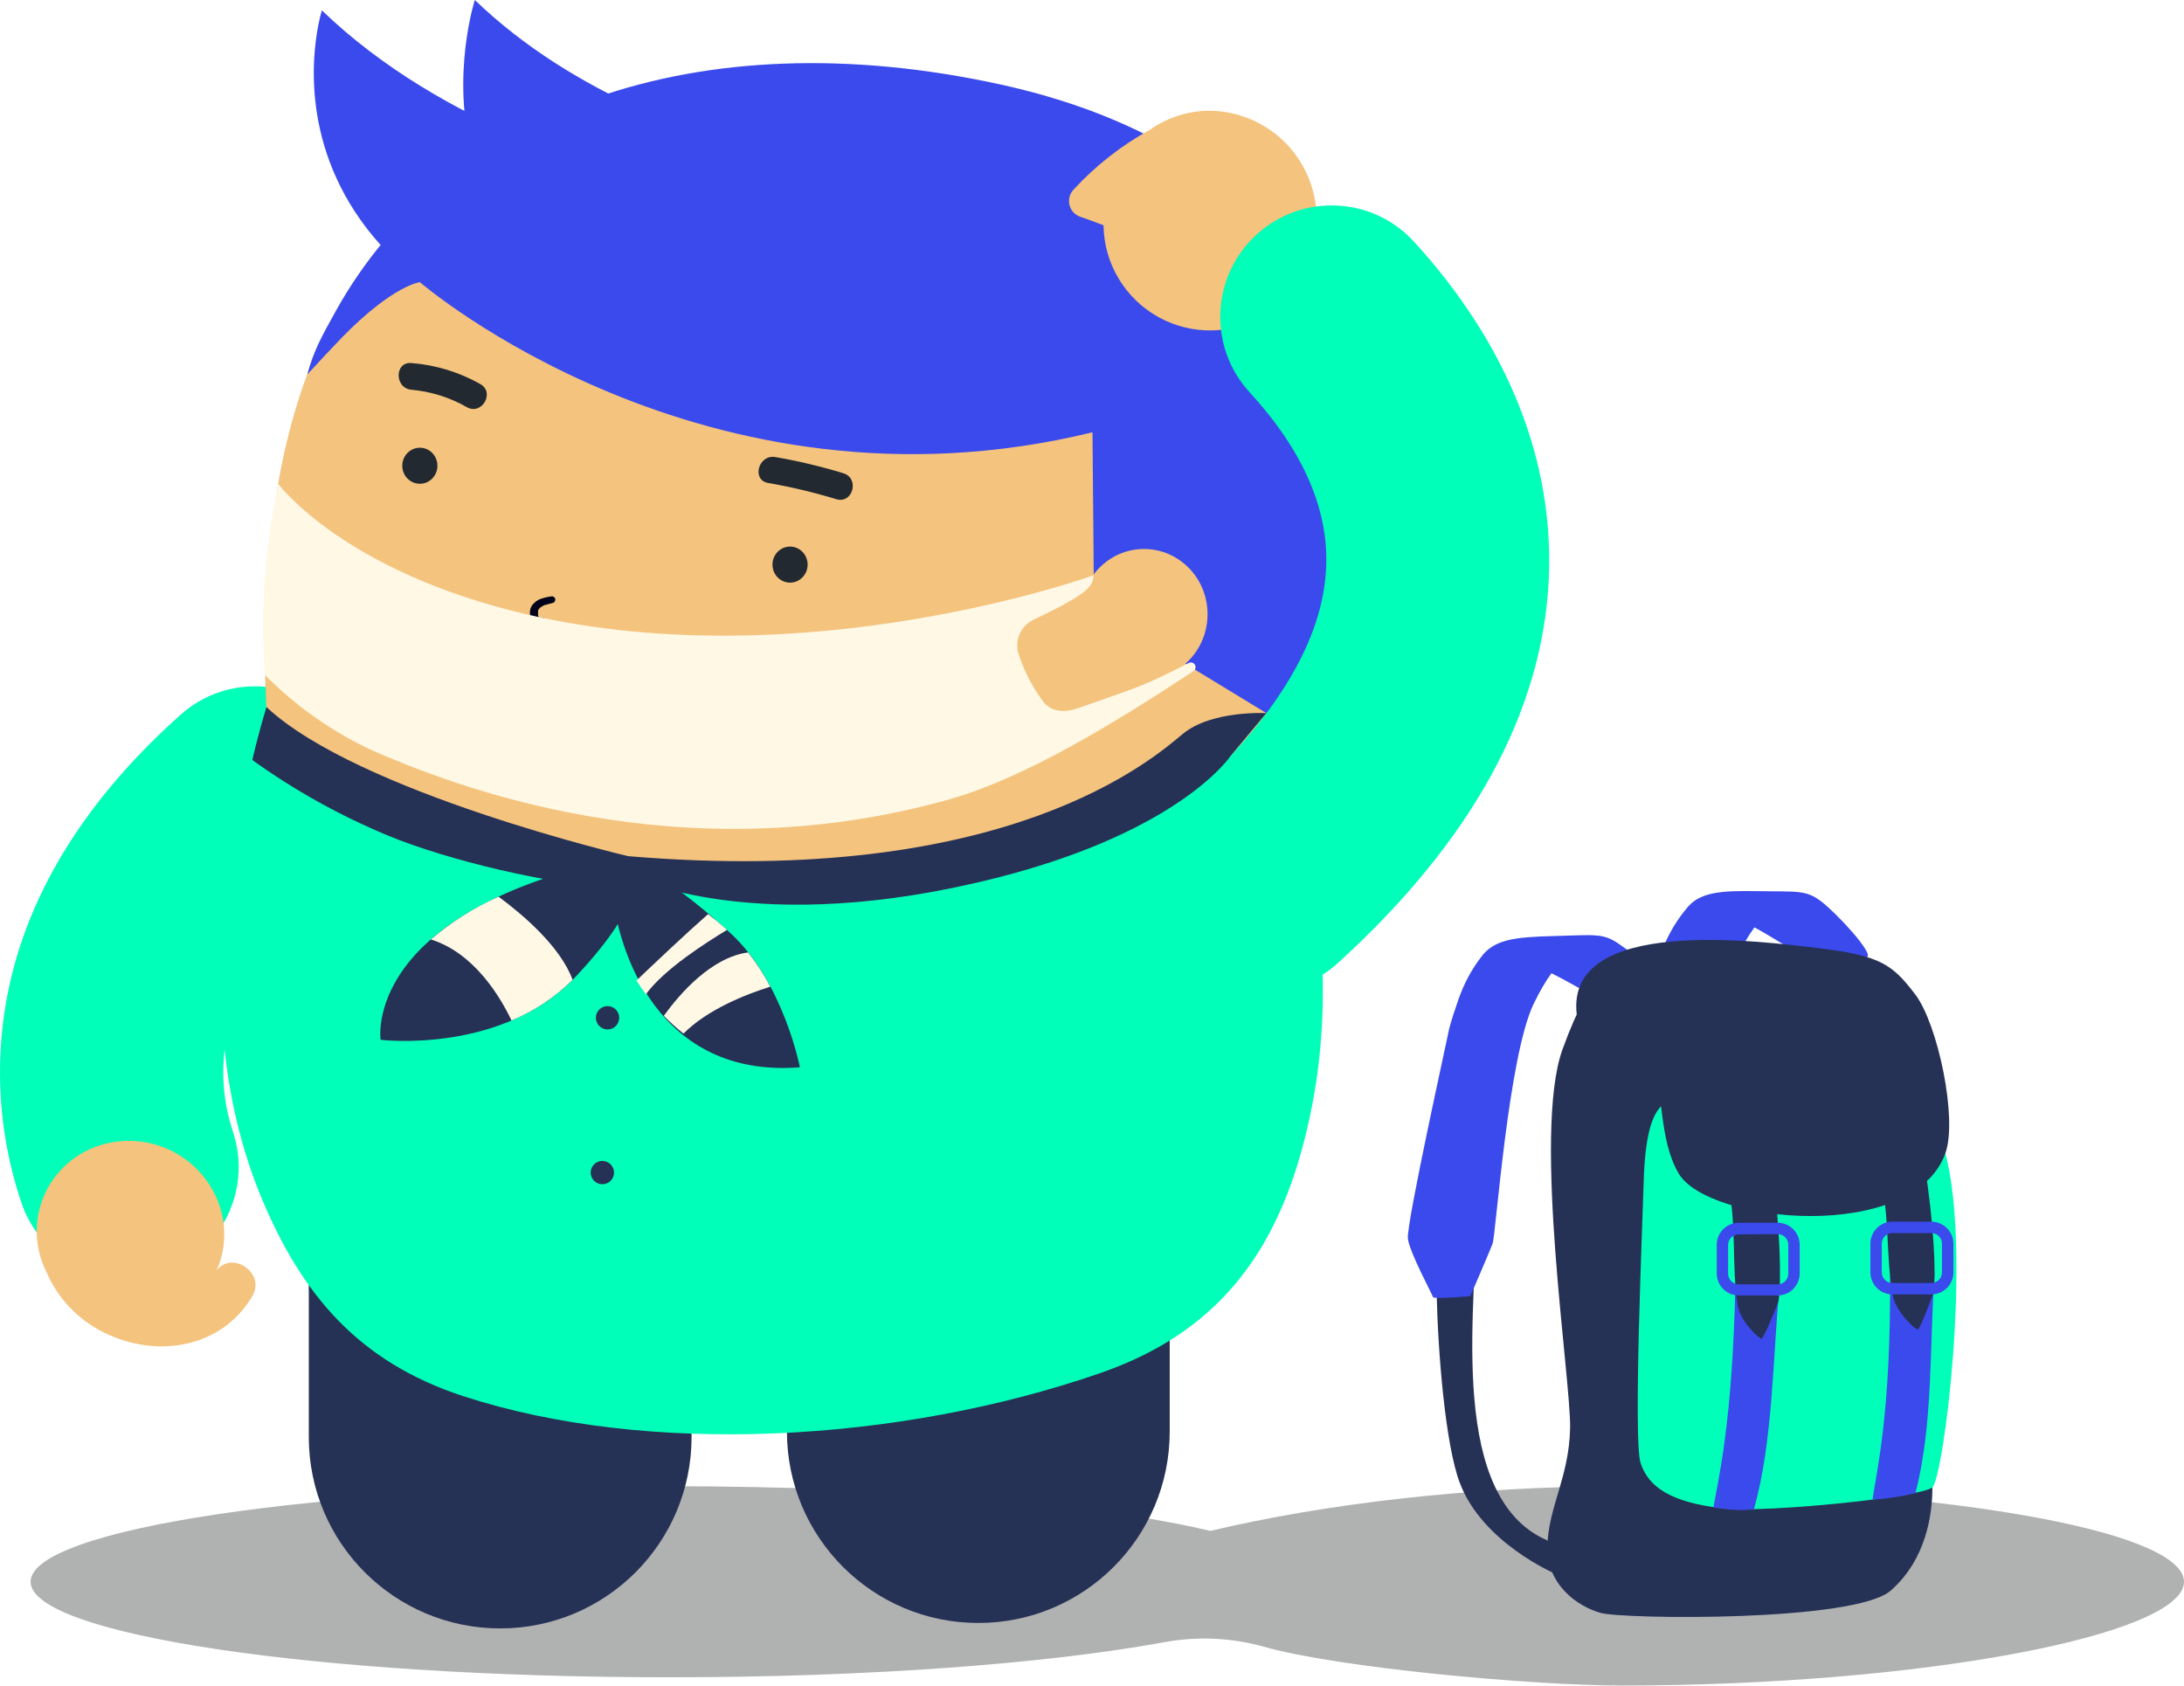
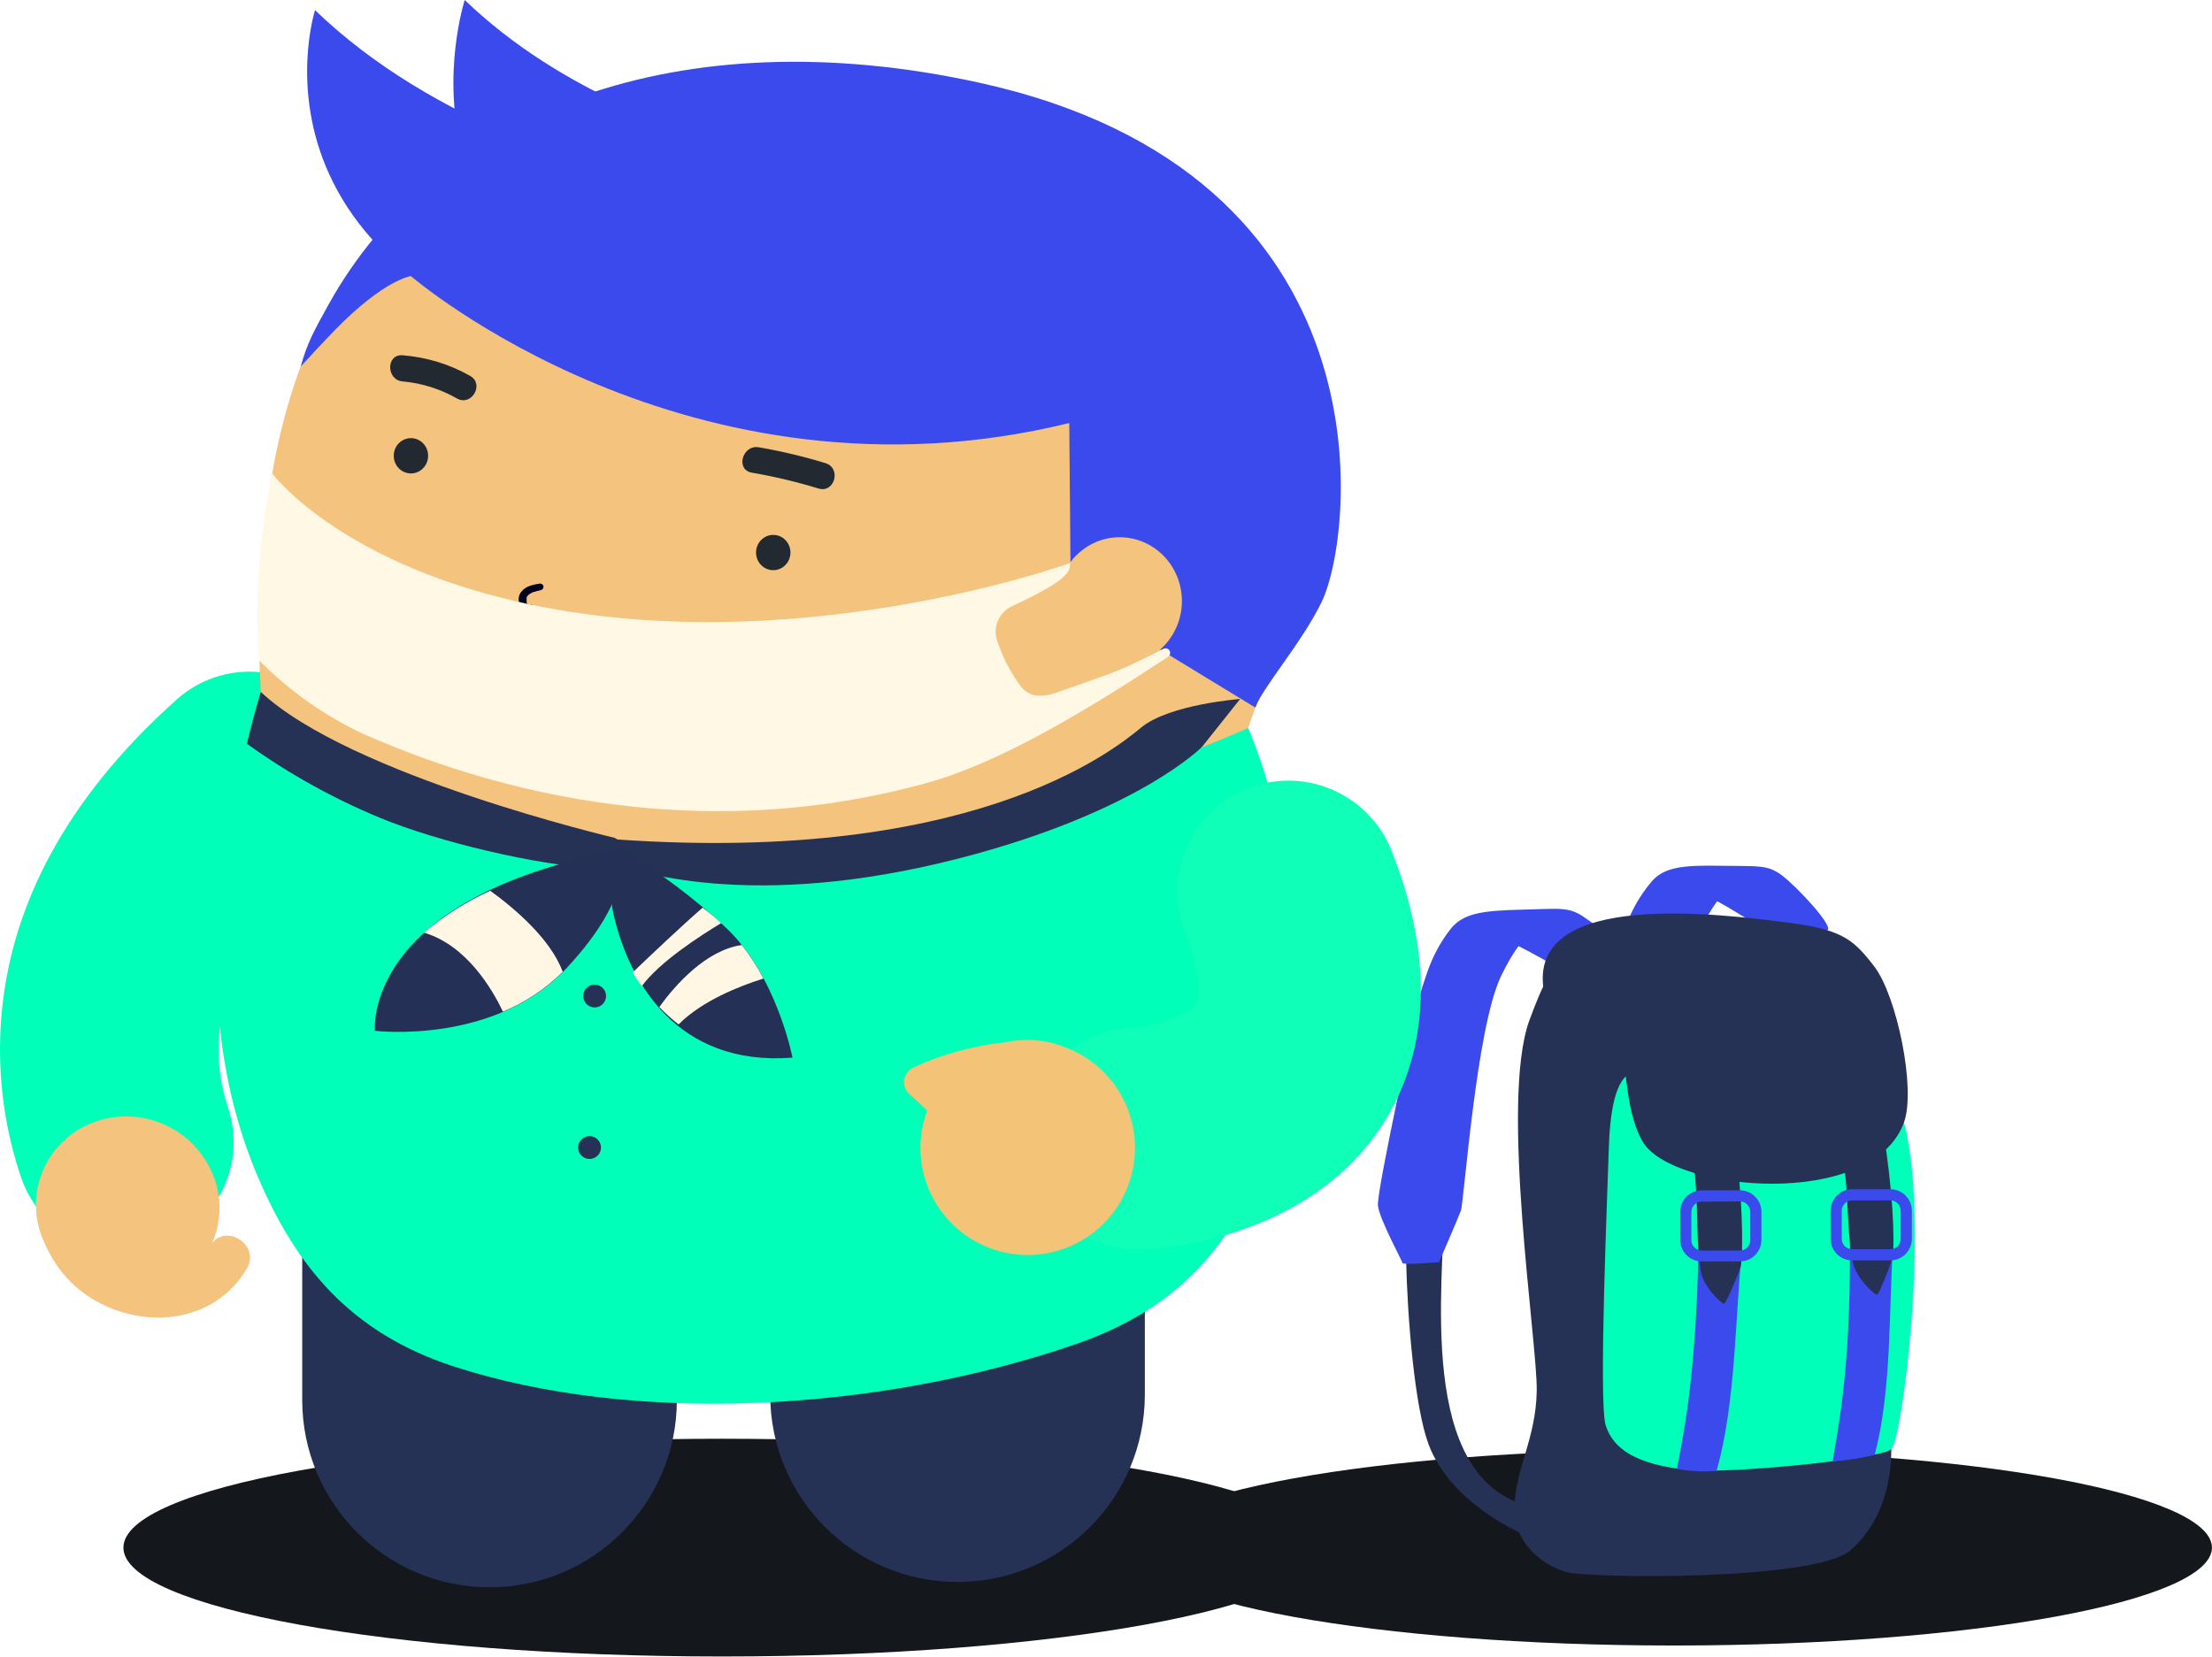
- <svg xmlns="http://www.w3.org/2000/svg" viewBox="0 0 336.87 259.97">
+ <svg xmlns="http://www.w3.org/2000/svg" viewBox="0 0 348.6 261.1">
  <defs>
-     <style>.cls-1,.cls-15{fill:#00ffb8;}.cls-2{fill:#f4c37d;}.cls-3{opacity:0.31;}.cls-4{fill:#010202;}.cls-14,.cls-5{fill:#263156;}.cls-6{fill:#00011b;}.cls-13,.cls-7{fill:#3b4aec;}.cls-8{fill:#fff8e5;}.cls-9{fill:#222930;}.cls-10{fill:#ff4f0e;}.cls-11{fill:#ef932e;}.cls-11,.cls-12,.cls-13,.cls-14,.cls-15{fill-rule:evenodd;}.cls-12{fill:#00a1ff;}</style>
+     <style>
+     .cls-1 {
+     fill: #14181c;
+     }
+     .cls-2,
+     .cls-7 {
+     fill: #263156;
+     }
+     .cls-3 {
+     fill: #ef932e;
+     }
+     .cls-3,
+     .cls-4,
+     .cls-6,
+     .cls-7,
+     .cls-8 {
+     fill-rule: evenodd;
+     }
+     .cls-4 {
+     fill: #00a1ff;
+     }
+     .cls-5,
+     .cls-6 {
+     fill: #3b4aec;
+     }
+     .cls-8,
+     .cls-9 {
+     fill: #00ffb8;
+     }
+     .cls-10 {
+     fill: #f4c37d;
+     }
+     .cls-11 {
+     fill: #00011b;
+     }
+     .cls-12 {
+     fill: #fff8e5;
+     }
+     .cls-13 {
+     fill: #222930;
+     }
+     .cls-14 {
+     fill: #ff4f0e;
+     }
+     .cls-15 {
+     fill: #253057;
+     }
+     .cls-16 {
+     fill: #fff7e4;
+     }
+     .cls-17 {
+     fill: #f3c377;
+     }
+     .cls-18 {
+     fill: none;
+     stroke: #0fffb8;
+     stroke-linecap: round;
+     stroke-miterlimit: 10;
+     stroke-width: 35px;
+     }
+   </style>
  </defs>
  <g id="Layer_2" data-name="Layer 2">
    <g id="Layer_1-2" data-name="Layer 1">
-       <path class="cls-1" d="M19.58,197.21A17.2,17.2,0,0,0,36,174.77a28.74,28.74,0,0,1-.52-17c2.05-7.3,7.24-14.69,15.41-22A17.19,17.19,0,0,0,28,110.12C14.83,121.83,6.2,134.72,2.34,148.43a62.9,62.9,0,0,0,.87,36.82A17.21,17.21,0,0,0,19.58,197.21Z" />
-       <path class="cls-2" d="M7.11,196.09a13.88,13.88,0,0,1,6.72-18.82,14.78,14.78,0,0,1,19.31,6.95,13.87,13.87,0,0,1,.29,11.72c2.39-3.07,7.61.41,5.48,4-4.71,8-14.74,9.7-23,5.54A18.63,18.63,0,0,1,7.11,196.09Z" />
-       <g class="cls-3">
-         <path class="cls-4" d="M103.27,229.25c35.13,0,66,2.75,83.42,6.89,17.45-4.14,39.93-6.89,63.62-6.89,47.05,0,86.56,6.6,86.56,14.74s-40.16,16-86.81,16c-13.58,0-43.6-2.71-55.17-6a34.06,34.06,0,0,0-15.36-.67c-18.07,3.3-45.52,5.4-76.26,5.4-54.43,0-98.55-6.6-98.55-14.74S48.84,229.25,103.27,229.25Z" />
+       <ellipse class="cls-1" cx="263.79" cy="243.93" rx="84.8" ry="15.43" />
+       <ellipse id="torso-shadow" class="cls-1" cx="113.79" cy="243.93" rx="94.34" ry="17.16" />
+       <rect class="cls-2" x="121.38" y="157.08" width="59.04" height="92.25" rx="29.52" transform="translate(301.8 406.42) rotate(180)" />
+       <rect class="cls-2" x="47.62" y="157.92" width="59.04" height="92.25" rx="29.52" transform="translate(154.29 408.1) rotate(-180)" />
+       <path class="cls-3" d="M252.11,181.8a62.7,62.7,0,0,0-.77,9.07c-.18,9.18.39,22.92,2.3,28.69,3,9.19,13.9,14.34,13.9,14.34l1.19-4.26c-17.13-5-11.77-34.28-11.07-48Z" />
+       <path class="cls-4" d="M275,138.63s-2.53-.66-6.69,7.13-7.09,34.49-7.65,35.8S257,189.3,257,189.3s-5.56.28-5.62-.08-3.21-6.75-3.41-8.93,7.28-30.32,7.37-30.84,2.15-7.18,4.73-9.45S274.67,138.62,275,138.63Z" />
+       <path class="cls-5" d="M275,138.63s-2.53-.66-6.69,7.13-7.09,34.49-7.65,35.8S257,189.3,257,189.3s-5.56.28-5.62-.08-3.21-6.75-3.41-8.93,7.28-30.32,7.37-30.84,2.15-7.18,4.73-9.45S274.67,138.62,275,138.63Z" />
+       <path class="cls-6" d="M276.24,145.38c-7.17-4.24-16.13-11.46-20.94,4.07a22.49,22.49,0,0,1,4.76-10.22c2-2.64,5.24-2.87,11.21-2.77s7.26-.21,9.61,1.56,8.25,8.12,7.09,8.63S276.24,145.38,276.24,145.38Z" />
+       <path class="cls-7" d="M222,189a63.58,63.58,0,0,0-.41,9.33c.2,9.42,1.36,23.49,3.55,29.33C228.6,237,240,241.8,240,241.8l1-4.41c-17.79-4.47-13.5-34.7-13.35-48.76Z" />
+       <path class="cls-6" d="M243.13,146.25s-2.63-.58-6.57,7.59-5.83,35.65-6.34,37-3.43,8.09-3.43,8.09-5.69.5-5.76.14-3.58-6.8-3.87-9,6.2-31.39,6.27-31.93,1.9-7.45,4.45-9.88S242.84,146.25,243.13,146.25Z" />
+       <path class="cls-6" d="M245.26,152.35c-7.52-4.06-17-11.1-21.3,5a23.07,23.07,0,0,1,4.45-10.67c2-2.79,5.25-3.15,11.38-3.3s7.44-.5,9.92,1.22,9.2,6.59,8,7.16S245.26,152.35,245.26,152.35Z" />
+       <path class="cls-7" d="M251.81,146.26c-2.63.85-6.13,1.71-10.8,14.6s1.32,50.83,1.17,58.42-3.36,12.18-3.5,18.19,4.67,9.31,8.17,10.31,39.25,1.43,44.79-3.44,6.42-11.88,6.42-15.89,2.63-51.26.29-63.87C293.65,139.18,272.81,145.41,251.81,146.26Z" />
+       <path class="cls-8" d="M260.09,168.34c-2.85.42-6.21-.29-6.57,13.18-.14,5.31-1.63,39.57-.47,43.15s4.52,6.11,12.83,7c6.43.72,30.47-1.71,32.18-3.25s6.13-35.8,2-51.55c-1.19-4.59-15.79-9-21.77-8.84S260.09,168.34,260.09,168.34Z" />
+       <path class="cls-6" d="M288.83,230.28c.58-4.12,2.87-13.24,2.7-34.61.43,0,6.86-.31,6.86-.31-.78,11.24-.19,23.35-2.94,33.93a30.35,30.35,0,0,1-3.07.63A22.53,22.53,0,0,1,288.83,230.28Z" />
+       <path class="cls-7" d="M289.78,179c1.85,8,1,13.55,2.21,19.92.47,2.52,3.5,5.25,3.84,5.14s2.41-5.47,2.45-5.92c.33-3.27,0-10.45-1.46-19.75Z" />
+       <path class="cls-6" d="M264.29,231.5c.7-4.12,2.95-13,3.38-34.4.42,0,6.86-.31,6.86-.31-1.1,11.25-1,24.45-4,35a13.84,13.84,0,0,1-2.94.1A21.72,21.72,0,0,1,264.29,231.5Z" />
+       <path class="cls-7" d="M266.38,180.42c1.63,8,.64,13.55,1.65,19.93.4,2.51,3.36,5.24,3.7,5.13s2.56-5.47,2.62-5.91c.41-3.28.25-10.45-.91-19.76Z" />
+       <path class="cls-7" d="M243.2,155.46c.16,1.36,1.61-4,8-1s3.21,18,7.73,25.56c4.62,7.75,36.16,10.78,41.14-3.15,1.9-5.3-1.16-19.9-4.66-24.49s-5.33-5.94-14.52-7.08C271.17,144.11,241.45,140.27,243.2,155.46Z" />
+       <g id="torso">
+         <path class="cls-9" d="M19.58,197.21A17.2,17.2,0,0,0,36,174.77a28.74,28.74,0,0,1-.52-17c2.05-7.3,7.24-14.69,15.41-22A17.19,17.19,0,0,0,28,110.12C14.83,121.83,6.2,134.72,2.34,148.43a62.9,62.9,0,0,0,.87,36.82A17.21,17.21,0,0,0,19.58,197.21Z" />
+         <g id="left-hand">
+           <path class="cls-10" d="M7.11,196.09a13.88,13.88,0,0,1,6.72-18.82,14.78,14.78,0,0,1,19.31,6.95,13.87,13.87,0,0,1,.29,11.72c2.39-3.07,7.61.41,5.48,4-4.71,8-14.74,9.7-23,5.54A18.63,18.63,0,0,1,7.11,196.09Z" />
+         </g>
+         <path class="cls-9" d="M196.69,114.75s13.57,29.66,3.85,63.5c-4.91,17.12-14.47,27.91-30.92,33.58-31.17,10.75-69.68,12.79-98.16,3.53C55.05,210,46.6,199.42,40.63,185.48c-6.68-15.63-10.72-40.24.47-75.75Z" />
+         <path class="cls-10" d="M196.69,114.75a158.88,158.88,0,0,1,7.71-18.47c5.14-10.55,17.83-60.19-47.91-74.56s-119.61-2.16-115.39,88C41.1,109.73,93.75,159.73,196.69,114.75Z" />
+         <path class="cls-11" d="M40.88,101.14q0,4.17.22,8.58Q40.89,105.31,40.88,101.14Z" />
+         <path class="cls-11" d="M41,92.9c-.09,2.3-.13,4.69-.13,7.11C40.89,97.58,40.93,95.2,41,92.9Z" />
+         <path class="cls-5" d="M168.75,93.81l-.24-27.13C108.56,81.33,64.76,43.52,64.76,43.52S60.6,44,52.71,52.09c-1.61,1.66-3.53,3.73-5.32,5.68,1-3.63,2.09-5.64,4.39-9.77C68.9,17.18,107.24,2.77,154.18,13c65.75,14.37,59.24,71.34,54.1,81.89-3.17,6.5-9.24,13.37-10.45,16.63h0Z" />
+         <path class="cls-11" d="M42.41,77.86a144.09,144.09,0,0,0-1.36,14.55A143.82,143.82,0,0,1,42.41,77.86Z" />
+         <path class="cls-11" d="M197.31,113l0-.1Z" />
+         <path class="cls-11" d="M196.76,114.56v0Z" />
+         <path class="cls-12" d="M196.77,114.52c.09-.27.27-.8.54-1.56C197.05,113.71,196.86,114.24,196.77,114.52Z" />
+         <path class="cls-12" d="M196.69,114.75l.07-.19Z" />
+         <polygon class="cls-12" points="42.41 77.86 42.41 77.86 42.41 77.86 42.41 77.86" />
+         <path class="cls-12" d="M40.89,100c0,.39,0,.75,0,1.13C40.87,100.76,40.89,100.4,40.89,100Z" />
+         <path class="cls-12" d="M41.05,92.41l0,.49Z" />
+         <path class="cls-12" d="M197.35,112.86c.14-.38.29-.82.48-1.31Z" />
+         <g id="haircreast">
+           <path class="cls-5" d="M49.65,1.6s-15.9,49.19,65.78,59.79l.71,0c16.72-.93,18-25.8,1.57-29C95.23,28.05,68,19.3,49.65,1.6Z" />
+           <path class="cls-5" d="M73.24,0S58.18,46.63,115.55,53.74c19.7-.71,41.36-24,41.36-24S103.54,29.18,73.24,0Z" />
+         </g>
+         <ellipse class="cls-10" cx="176.46" cy="94.74" rx="9.8" ry="10.06" />
+         <g id="eyes">
+           <ellipse class="cls-13" cx="64.76" cy="71.84" rx="2.71" ry="2.78" />
+           <ellipse class="cls-13" cx="121.86" cy="87.09" rx="2.71" ry="2.78" />
+         </g>
+         <path class="cls-11" d="M85.26,93c-.26.06-.51.12-.77.2l-.38.12-.1,0-.18.09a2.17,2.17,0,0,0-.33.19l-.09.06-.14.12-.13.14h0l-.06.08-.09.16s0,0,0,0l0,.07a.94.94,0,0,1,0,.16c0,.05,0,.05,0,0v.31c0-.07,0-.07,0,0A1.58,1.58,0,0,0,83,95c0,.06,0,.05,0,0L83,95l.08.13s.12.15,0,0l.1.11s0,0,0,0-.06,0,0,0l.12.07c-.12-.07,0,0,0,0l.07,0c-.08,0-.1,0,0,0s-.06,0,0,0l.14,0a.5.5,0,0,1,.63.36.52.52,0,0,1-.36.63c-1,.36-1.79-.53-2-1.4a2,2,0,0,1,.23-1.44,3,3,0,0,1,1.18-1A7.47,7.47,0,0,1,85,92a.51.51,0,0,1,.27,1Z" />
+         <path class="cls-14" d="M89.42,115.27a32.67,32.67,0,0,0-7.37-1.67c-.65-.07-.66-1.11,0-1a33.28,33.28,0,0,1,7.64,1.71c.63.22.36,1.21-.27,1Z" />
+         <path class="cls-12" d="M42.76,75.41l.14-.79s10,13.52,38.25,20.12c43.12,10.06,87.52-6,87.52-6h0c-.18,1.43.06,2.47-9.22,6.83a4.44,4.44,0,0,0-2.43,5,25.33,25.33,0,0,0,3.69,7.38c1.41,2.07,3.64,2,5.95,1.16,10.05-3.55,9.35-3.14,16.75-6.87a.72.72,0,0,1,1,.66h0a.77.77,0,0,1-.33.63C171.58,111.77,158,120,146.51,123.28c-41.84,11.78-77.1-2.29-89.17-7.56a57.2,57.2,0,0,1-16.48-11.61A104,104,0,0,1,42.76,75.41Z" />
+         <path class="cls-2" d="M179.87,114.65c-4.45,3.69-27.24,22.16-85.34,17.46,0,.47.12,1.25.1,1.2a14.6,14.6,0,0,0,.36,1.62q.09.3.21.6c4.36,1.81,23.21,8.2,56-.25,28.08-7.23,38.24-17.57,38.24-17.57l6-7.54S184.34,111,179.87,114.65Z" />
+         <path class="cls-2" d="M103.65,136.56c-4-2.91-6.78-4.5-6.78-4.5s-41.7-9.8-55.77-23c-1.5,5-2.18,8.17-2.18,8.17a104,104,0,0,0,20.94,11.66c9.13,3.8,24.88,7.51,34.32,8A25.1,25.1,0,0,1,103.65,136.56Z" />
+         <circle class="cls-2" cx="93.71" cy="156.99" r="1.8" />
+         <circle class="cls-2" cx="92.91" cy="180.87" r="1.8" />
+         <g id="brows">
+           <path id="right-brow" class="cls-13" d="M129,77a86.31,86.31,0,0,0-10.51-2.5c-2.61-.45-1.51-4.43,1.09-4A85.87,85.87,0,0,1,130.09,73c2.54.78,1.46,4.76-1.09,4Z" />
+           <path id="left-brow" class="cls-13" d="M72,62.8a20.94,20.94,0,0,0-8.53-2.68c-2.63-.22-2.65-4.35,0-4.12a25.63,25.63,0,0,1,10.61,3.24c2.31,1.3.24,4.87-2.08,3.56Z" />
+         </g>
+         <g id="scarf">
+           <path class="cls-15" d="M114.17,146a99,99,0,0,0-15.65-11.79c-.18.25-.35.51-.51.77a12.58,12.58,0,0,0-1.26,9.39c2.39,10.21,9.83,23.76,28.14,22.33C124.89,166.67,122.35,153.5,114.17,146Z" />
+           <path class="cls-16" d="M103.9,158.72c2.52-3.47,7.33-8.95,13-9.77a35.17,35.17,0,0,1,3.42,5.28c-3.75,1.18-9.69,3.51-13.38,7.24A28.68,28.68,0,0,1,103.9,158.72Z" />
+           <path class="cls-16" d="M110.73,143.06c1,.77,2,1.58,2.91,2.44-3.28,2-9.62,6.05-12.5,9.93-.52-.7-1-1.41-1.46-2.13C102.45,150.65,107.24,146.1,110.73,143.06Z" />
+           <path class="cls-15" d="M97.73,134c-40.74,7.6-38.65,28.47-38.65,28.47s18.81,2.3,30.18-9.85S97.73,134,97.73,134Z" />
+           <path class="cls-16" d="M66.82,147a44.06,44.06,0,0,1,10.44-6.6C81,143.1,86.8,148,88.68,153.18a29.39,29.39,0,0,1-9.42,6.27C77.62,156,73.57,149,66.82,147Z" />
+         </g>
+         <g id="right-hand">
+           <g id="hand-down">
+             <path class="cls-18" d="M 179.2, 179.46 s 38.65-1.29, 23.84-38.92">
+               <animate id="myanim" attributeName="d" dur="0.7s" calcMode="spline" keyTimes="0;1" fill="freeze" begin="2s; myanim2.end+25" keySplines="0.42, 0.0, 0.58, 1.0" from="M 179.2, 179.46 s 38.65-1.29, 23.84-38.92" to="M 201.51, 47.75 s 40.69, 39.86, 9, 83.5" />
+               <animate id="myanim2" attributeName="d" dur="0.7s" calcMode="spline" keyTimes="0;1" fill="freeze" begin="myanim.end+1.3" keySplines="0.42, 0.0, 0.58, 1.0" to="M 179.2, 179.46 s 38.65-1.29, 23.84-38.92" from="M 201.51, 47.75 s 40.69, 39.86, 9, 83.5" />
+             </path>
+             <path id="palm" class="cls-17" d="M144,168.21a46.67,46.67,0,0,1,14.45-3.93,16.06,16.06,0,0,1,9.66.89,16.9,16.9,0,1,1-22,9.88c-.91-.87-1.82-1.73-2.76-2.57A2.56,2.56,0,0,1,144,168.21Z" />
+           </g>
+         </g>
      </g>
-       <rect class="cls-5" x="121.38" y="158.08" width="59.04" height="92.25" rx="29.52" transform="translate(301.8 408.42) rotate(180)" />
-       <rect class="cls-5" x="47.62" y="158.92" width="59.04" height="92.25" rx="29.52" transform="translate(154.29 410.1) rotate(-180)" />
-       <path class="cls-1" d="M196.69,114.75s13.57,29.66,3.85,63.5c-4.91,17.12-14.47,27.91-30.92,33.58-31.17,10.75-69.68,12.79-98.16,3.53C55.05,210,46.6,199.42,40.63,185.48c-6.68-15.63-10.72-40.24.47-75.75Z" />
-       <path class="cls-2" d="M196.69,114.75a158.88,158.88,0,0,1,7.71-18.47c5.14-10.55,17.83-60.19-47.91-74.56s-119.61-2.16-115.39,88C41.1,109.73,93.75,159.73,196.69,114.75Z" />
-       <path class="cls-6" d="M40.88,101.14q0,4.17.22,8.58Q40.89,105.31,40.88,101.14Z" />
-       <path class="cls-6" d="M41,92.9c-.09,2.3-.13,4.69-.13,7.11C40.89,97.58,40.93,95.2,41,92.9Z" />
-       <path class="cls-7" d="M168.75,93.81l-.24-27.13C108.56,81.33,64.76,43.52,64.76,43.52S60.6,44,52.71,52.09c-1.61,1.66-3.53,3.73-5.32,5.68,1-3.63,2.09-5.64,4.39-9.77C68.9,17.18,107.24,2.77,154.18,13c65.75,14.37,59.24,71.34,54.1,81.89-3.17,6.5-9.24,13.37-10.45,16.63h0Z" />
-       <path class="cls-6" d="M42.41,77.86a144.09,144.09,0,0,0-1.36,14.55A143.82,143.82,0,0,1,42.41,77.86Z" />
-       <path class="cls-6" d="M197.31,113l0-.1Z" />
-       <path class="cls-6" d="M196.76,114.56v0Z" />
-       <path class="cls-8" d="M196.77,114.52c.09-.27.27-.8.54-1.56C197.05,113.71,196.86,114.24,196.77,114.52Z" />
-       <path class="cls-8" d="M196.69,114.75l.07-.19Z" />
-       <polygon class="cls-8" points="42.41 77.86 42.41 77.86 42.41 77.86 42.41 77.86" />
-       <path class="cls-8" d="M40.89,100c0,.39,0,.75,0,1.13C40.87,100.76,40.89,100.4,40.89,100Z" />
-       <path class="cls-8" d="M41.05,92.41l0,.49Z" />
-       <path class="cls-8" d="M197.35,112.86c.14-.38.29-.82.48-1.31Z" />
-       <path class="cls-7" d="M49.65,1.6s-15.9,49.19,65.78,59.79l.71,0c16.72-.93,18-25.8,1.57-29C95.23,28.05,68,19.3,49.65,1.6Z" />
-       <path class="cls-7" d="M73.24,0S58.18,46.63,115.55,53.74c19.7-.71,41.36-24,41.36-24S103.54,29.18,73.24,0Z" />
-       <ellipse class="cls-2" cx="176.46" cy="94.74" rx="9.8" ry="10.06" />
-       <ellipse class="cls-9" cx="121.86" cy="87.09" rx="2.71" ry="2.78" />
-       <ellipse class="cls-9" cx="64.76" cy="71.84" rx="2.71" ry="2.78" />
-       <path class="cls-6" d="M85.26,93c-.26.06-.51.12-.77.2l-.38.12-.1,0-.18.09a2.17,2.17,0,0,0-.33.19l-.09.06-.14.12-.13.14h0l-.06.08-.09.16s0,0,0,0l0,.07a.94.94,0,0,1,0,.16c0,.05,0,.05,0,0v.31c0-.07,0-.07,0,0A1.58,1.58,0,0,0,83,95c0,.06,0,.05,0,0L83,95l.08.13s.12.15,0,0l.1.11s0,0,0,0-.06,0,0,0l.12.07c-.12-.07,0,0,0,0l.07,0c-.08,0-.1,0,0,0s-.06,0,0,0l.14,0a.5.5,0,0,1,.63.36.52.52,0,0,1-.36.63c-1,.36-1.79-.53-2-1.4a2,2,0,0,1,.23-1.44,3,3,0,0,1,1.18-1A7.47,7.47,0,0,1,85,92a.51.51,0,0,1,.27,1Z" />
-       <path class="cls-10" d="M89.42,115.27a32.67,32.67,0,0,0-7.37-1.67c-.65-.07-.66-1.11,0-1a33.28,33.28,0,0,1,7.64,1.71c.63.22.36,1.21-.27,1Z" />
-       <path class="cls-2" d="M165.59,29.25A46.39,46.39,0,0,1,177.39,20a16,16,0,0,1,9.25-2.92A16.67,16.67,0,0,1,203.08,34a16.44,16.44,0,1,1-32.87.75c-1.18-.46-2.35-.89-3.54-1.3A2.56,2.56,0,0,1,165.59,29.25Z" />
-       <path class="cls-1" d="M194.82,153a17.14,17.14,0,0,0,11.57-4.48c20.61-18.76,31.55-38.69,32.5-59.23.84-18.21-6.34-36.2-20.78-52a17.19,17.19,0,0,0-25.4,23.18C201,69.48,205,78.65,204.54,87.67c-.51,11.09-7.68,23-21.29,35.39A17.19,17.19,0,0,0,194.82,153Z" />
-       <path class="cls-8" d="M42.76,75.41l.14-.79s10,13.52,38.25,20.12c43.12,10.06,87.52-6,87.52-6h0c-.18,1.43.06,2.47-9.22,6.83a4.44,4.44,0,0,0-2.43,5,25.33,25.33,0,0,0,3.69,7.38c1.41,2.07,3.64,2,5.95,1.16,10.05-3.55,9.35-3.14,16.75-6.87a.72.72,0,0,1,1,.66h0a.77.77,0,0,1-.33.63C171.58,111.77,158,120,146.51,123.28c-41.84,11.78-77.1-2.29-89.17-7.56a57.2,57.2,0,0,1-16.48-11.61A104,104,0,0,1,42.76,75.41Z" />
-       <path class="cls-11" d="M252.11,182.8a62.7,62.7,0,0,0-.77,9.07c-.18,9.18.39,22.92,2.3,28.69,3,9.19,13.9,14.34,13.9,14.34l1.19-4.26c-17.13-5-11.77-34.28-11.07-48Z" />
-       <path class="cls-12" d="M275,139.63s-2.53-.66-6.69,7.13-7.09,34.49-7.65,35.8S257,190.3,257,190.3s-5.56.28-5.62-.08-3.21-6.75-3.41-8.93,7.28-30.32,7.37-30.84,2.15-7.18,4.73-9.45S274.67,139.62,275,139.63Z" />
-       <path class="cls-7" d="M275,139.63s-2.53-.66-6.69,7.13-7.09,34.49-7.65,35.8S257,190.3,257,190.3s-5.56.28-5.62-.08-3.21-6.75-3.41-8.93,7.28-30.32,7.37-30.84,2.15-7.18,4.73-9.45S274.67,139.62,275,139.63Z" />
-       <path class="cls-13" d="M276.24,146.38c-7.17-4.24-16.13-11.46-20.94,4.07a22.49,22.49,0,0,1,4.76-10.22c2-2.64,5.24-2.87,11.21-2.77s7.26-.21,9.61,1.56,8.25,8.12,7.09,8.63S276.24,146.38,276.24,146.38Z" />
-       <path class="cls-14" d="M222,190a63.58,63.58,0,0,0-.41,9.33c.2,9.42,1.36,23.49,3.55,29.33C228.6,238,240,242.8,240,242.8l1-4.41c-17.79-4.47-13.5-34.7-13.35-48.76Z" />
-       <path class="cls-13" d="M243.13,147.25s-2.63-.58-6.57,7.59-5.83,35.65-6.34,37-3.43,8.09-3.43,8.09-5.69.5-5.76.14-3.58-6.8-3.87-9,6.2-31.39,6.27-31.93,1.9-7.45,4.45-9.88S242.84,147.25,243.13,147.25Z" />
-       <path class="cls-13" d="M245.26,153.35c-7.52-4.06-17-11.1-21.3,5a23.07,23.07,0,0,1,4.45-10.67c2-2.79,5.25-3.15,11.38-3.3s7.44-.5,9.92,1.22,9.2,6.59,8,7.16S245.26,153.35,245.26,153.35Z" />
-       <path class="cls-14" d="M251.81,147.26c-2.63.85-6.13,1.71-10.8,14.6s1.32,50.83,1.17,58.42-3.36,12.18-3.5,18.19,4.67,9.31,8.17,10.31,39.25,1.43,44.79-3.44,6.42-11.88,6.42-15.89,2.63-51.26.29-63.87C293.65,140.18,272.81,146.41,251.81,147.26Z" />
-       <path class="cls-15" d="M260.09,169.34c-2.85.42-6.21-.29-6.57,13.18-.14,5.31-1.63,39.57-.47,43.15s4.52,6.11,12.83,7c6.43.72,30.47-1.71,32.18-3.25s6.13-35.8,2-51.55c-1.19-4.59-15.79-9-21.77-8.84S260.09,169.34,260.09,169.34Z" />
-       <path class="cls-13" d="M288.83,231.28c.58-4.12,2.87-13.24,2.7-34.61.43,0,6.86-.31,6.86-.31-.78,11.24-.19,23.35-2.94,33.93a30.35,30.35,0,0,1-3.07.63A22.53,22.53,0,0,1,288.83,231.28Z" />
-       <path class="cls-14" d="M289.78,180c1.85,8,1,13.55,2.21,19.92.47,2.52,3.5,5.25,3.84,5.14s2.41-5.47,2.45-5.92c.33-3.27,0-10.45-1.46-19.75Z" />
-       <path class="cls-13" d="M264.29,232.5c.7-4.12,2.95-13,3.38-34.4.42,0,6.86-.31,6.86-.31-1.1,11.25-1,24.45-4,35a13.84,13.84,0,0,1-2.94.1A21.72,21.72,0,0,1,264.29,232.5Z" />
-       <path class="cls-14" d="M266.38,181.42c1.63,8,.64,13.55,1.65,19.93.4,2.51,3.36,5.24,3.7,5.13s2.56-5.47,2.62-5.91c.41-3.28.25-10.45-.91-19.76Z" />
-       <path class="cls-14" d="M243.2,156.46c.16,1.36,1.61-4,8-1s3.21,18,7.73,25.56c4.62,7.75,36.16,10.78,41.14-3.15,1.9-5.3-1.16-19.9-4.66-24.49s-5.33-5.94-14.52-7.08C271.17,145.11,241.45,141.27,243.2,156.46Z" />
-       <path class="cls-5" d="M195.33,110s-8.44-.48-12.91,3.22S155.47,137,96.87,132.06c-41.23,8.39-38.16,28.33-38.16,28.33s18.81,2.3,30.19-9.85,8.31-15.45,8.31-15.45,19.28,9.9,57,.19c28.08-7.23,35.63-18.71,35.63-18.71Z" />
-       <path class="cls-5" d="M123.38,164.63s-2.54-13.17-10.72-20.7a97.36,97.36,0,0,0-15.79-11.87s-41.7-9.8-55.77-23c-1.5,5-2.18,8.17-2.18,8.17a104,104,0,0,0,20.94,11.66c9.19,3.82,25.08,7.56,34.5,8C95.16,146.69,101.52,166.34,123.38,164.63Z" />
-       <circle class="cls-5" cx="93.71" cy="156.99" r="1.8" />
-       <circle class="cls-5" cx="92.91" cy="180.87" r="1.8" />
-       <path class="cls-8" d="M102.39,156.68c2.52-3.47,7.33-9,13-9.77a34.48,34.48,0,0,1,3.43,5.28c-3.76,1.18-9.7,3.51-13.39,7.24A28.57,28.57,0,0,1,102.39,156.68Z" />
-       <path class="cls-8" d="M109.22,141c1,.77,2,1.58,2.91,2.44-3.28,2-9.62,6-12.51,9.93-.51-.7-1-1.41-1.45-2.13C100.94,148.61,105.73,144.06,109.22,141Z" />
-       <path class="cls-8" d="M66.45,144.91a43.31,43.31,0,0,1,10.45-6.6c3.72,2.75,9.54,7.68,11.42,12.83a29.39,29.39,0,0,1-9.42,6.27C77.25,153.94,73.21,147,66.45,144.91Z" />
-       <path class="cls-9" d="M129,77a86.31,86.31,0,0,0-10.51-2.5c-2.61-.45-1.51-4.43,1.09-4A85.87,85.87,0,0,1,130.09,73c2.54.78,1.46,4.76-1.09,4Z" />
-       <path class="cls-9" d="M72,62.8a20.94,20.94,0,0,0-8.53-2.68c-2.63-.22-2.65-4.35,0-4.12a25.63,25.63,0,0,1,10.61,3.24c2.31,1.3.24,4.87-2.08,3.56Z" />
-       <path class="cls-7" d="M288.5,196.26v-4.42a3.4,3.4,0,0,1,3.4-3.4h6a3.41,3.41,0,0,1,3.4,3.4v4.42a3.4,3.4,0,0,1-3.4,3.4h-6A3.4,3.4,0,0,1,288.5,196.26Zm3.4-6.06a1.64,1.64,0,0,0-1.65,1.64v4.42a1.64,1.64,0,0,0,1.65,1.64h6a1.63,1.63,0,0,0,1.64-1.64v-4.42a1.63,1.63,0,0,0-1.64-1.64Z" />
-       <path class="cls-7" d="M264.8,196.47V192a3.39,3.39,0,0,1,3.39-3.39h6a3.4,3.4,0,0,1,3.4,3.39v4.43a3.4,3.4,0,0,1-3.4,3.39h-6A3.39,3.39,0,0,1,264.8,196.47Zm3.39-6.07a1.65,1.65,0,0,0-1.64,1.64v4.43a1.65,1.65,0,0,0,1.64,1.64h6a1.64,1.64,0,0,0,1.64-1.64V192a1.64,1.64,0,0,0-1.64-1.64Z" />
+       <path class="cls-5" d="M288.5,195.26v-4.42a3.4,3.4,0,0,1,3.4-3.4h6a3.41,3.41,0,0,1,3.4,3.4v4.42a3.4,3.4,0,0,1-3.4,3.4h-6A3.4,3.4,0,0,1,288.5,195.26Zm3.4-6.06a1.64,1.64,0,0,0-1.65,1.64v4.42a1.64,1.64,0,0,0,1.65,1.64h6a1.63,1.63,0,0,0,1.64-1.64v-4.42a1.63,1.63,0,0,0-1.64-1.64Z" />
+       <path class="cls-5" d="M264.8,195.47V191a3.39,3.39,0,0,1,3.39-3.39h6a3.4,3.4,0,0,1,3.4,3.39v4.43a3.4,3.4,0,0,1-3.4,3.39h-6A3.39,3.39,0,0,1,264.8,195.47Zm3.39-6.07a1.65,1.65,0,0,0-1.64,1.64v4.43a1.65,1.65,0,0,0,1.64,1.64h6a1.64,1.64,0,0,0,1.64-1.64V191a1.64,1.64,0,0,0-1.64-1.64Z" />
    </g>
  </g>
</svg>
